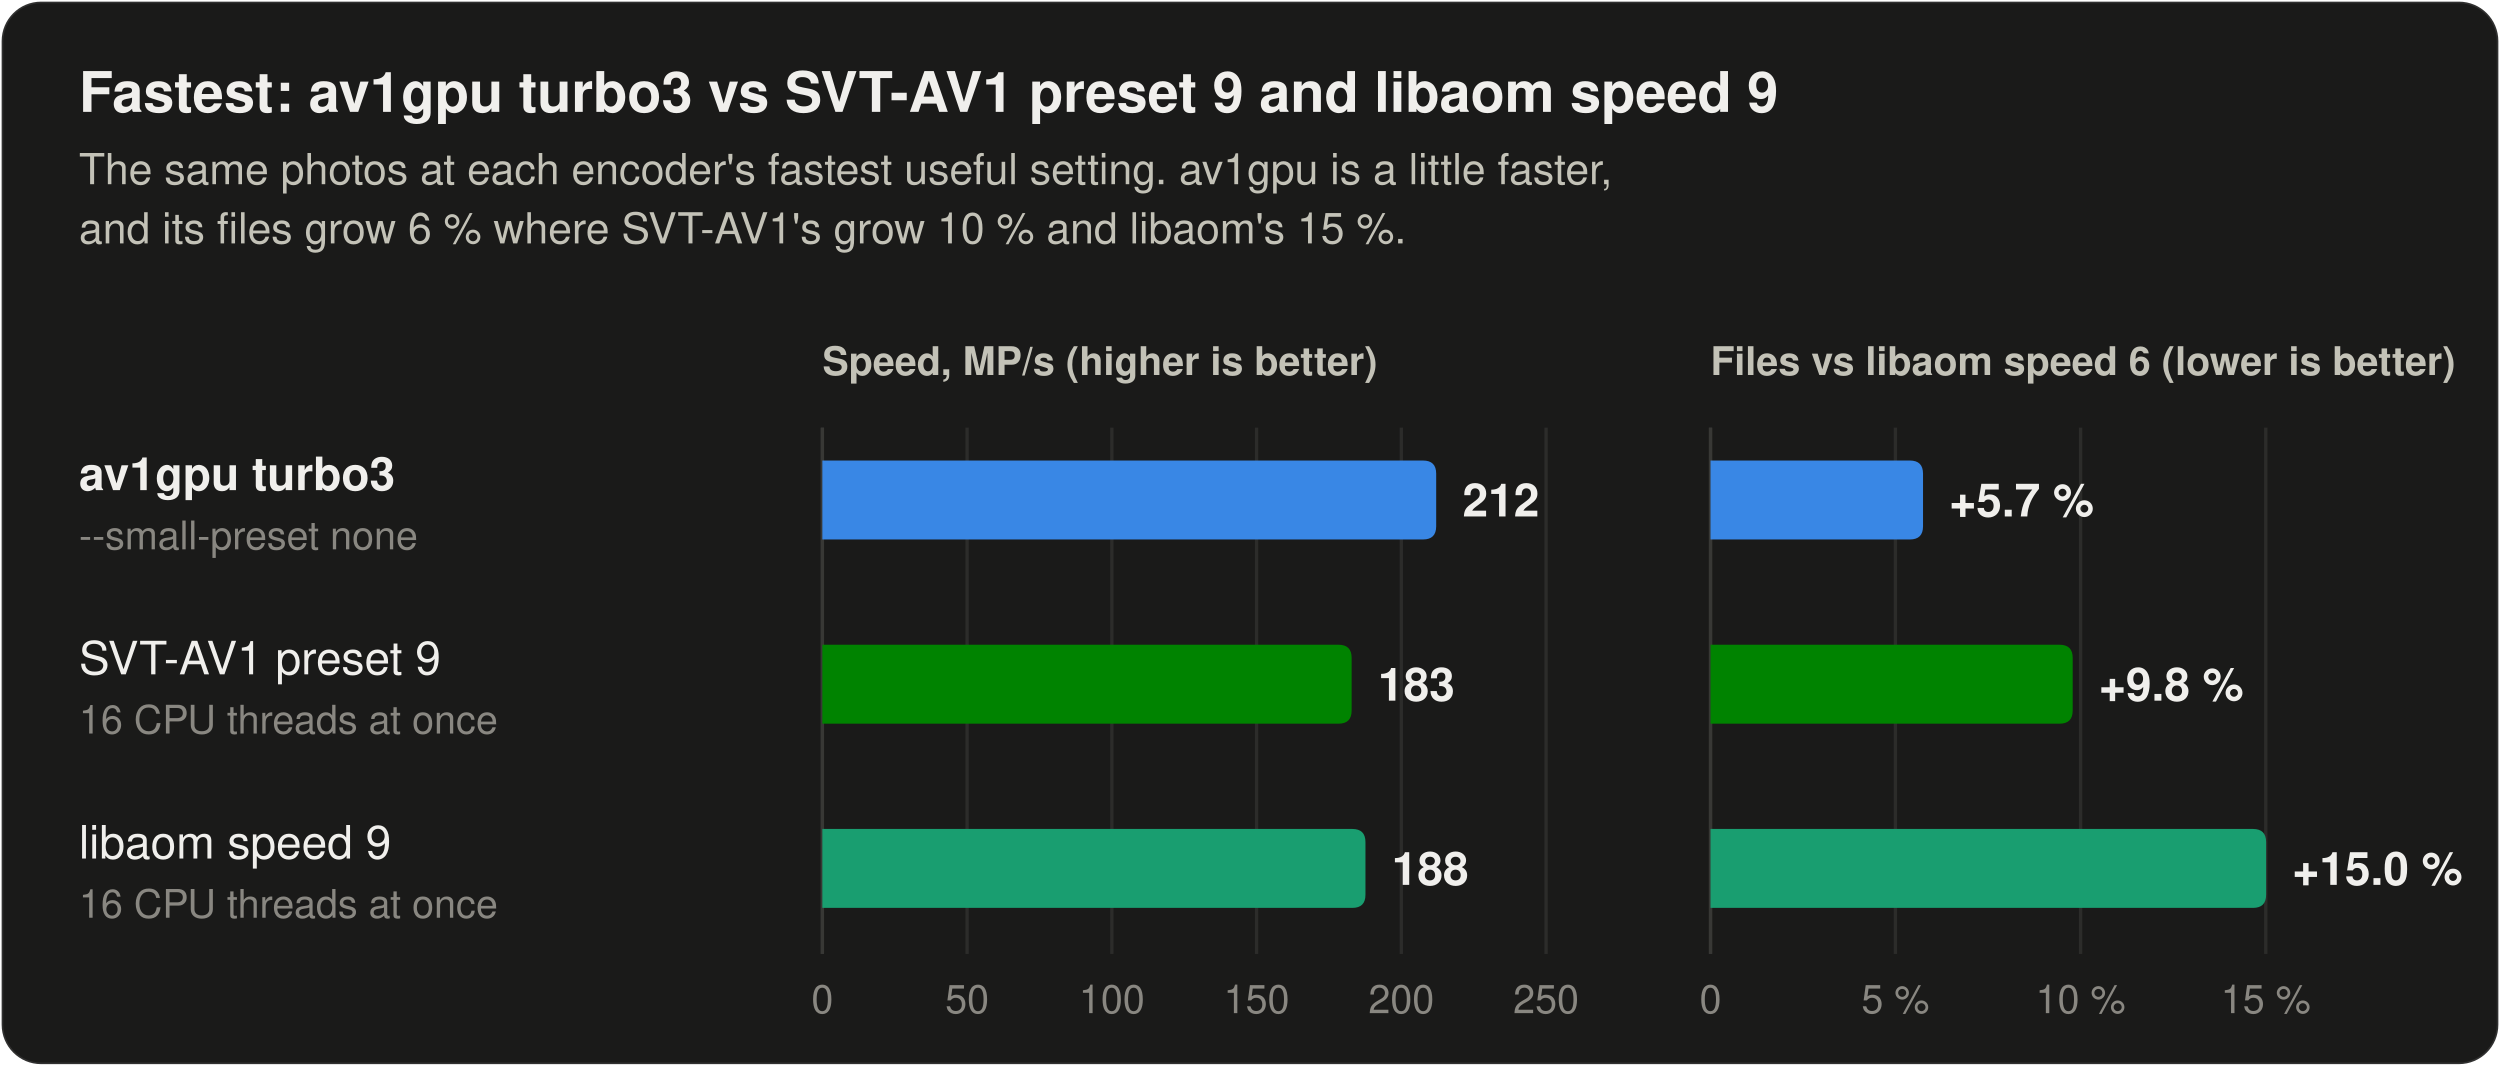
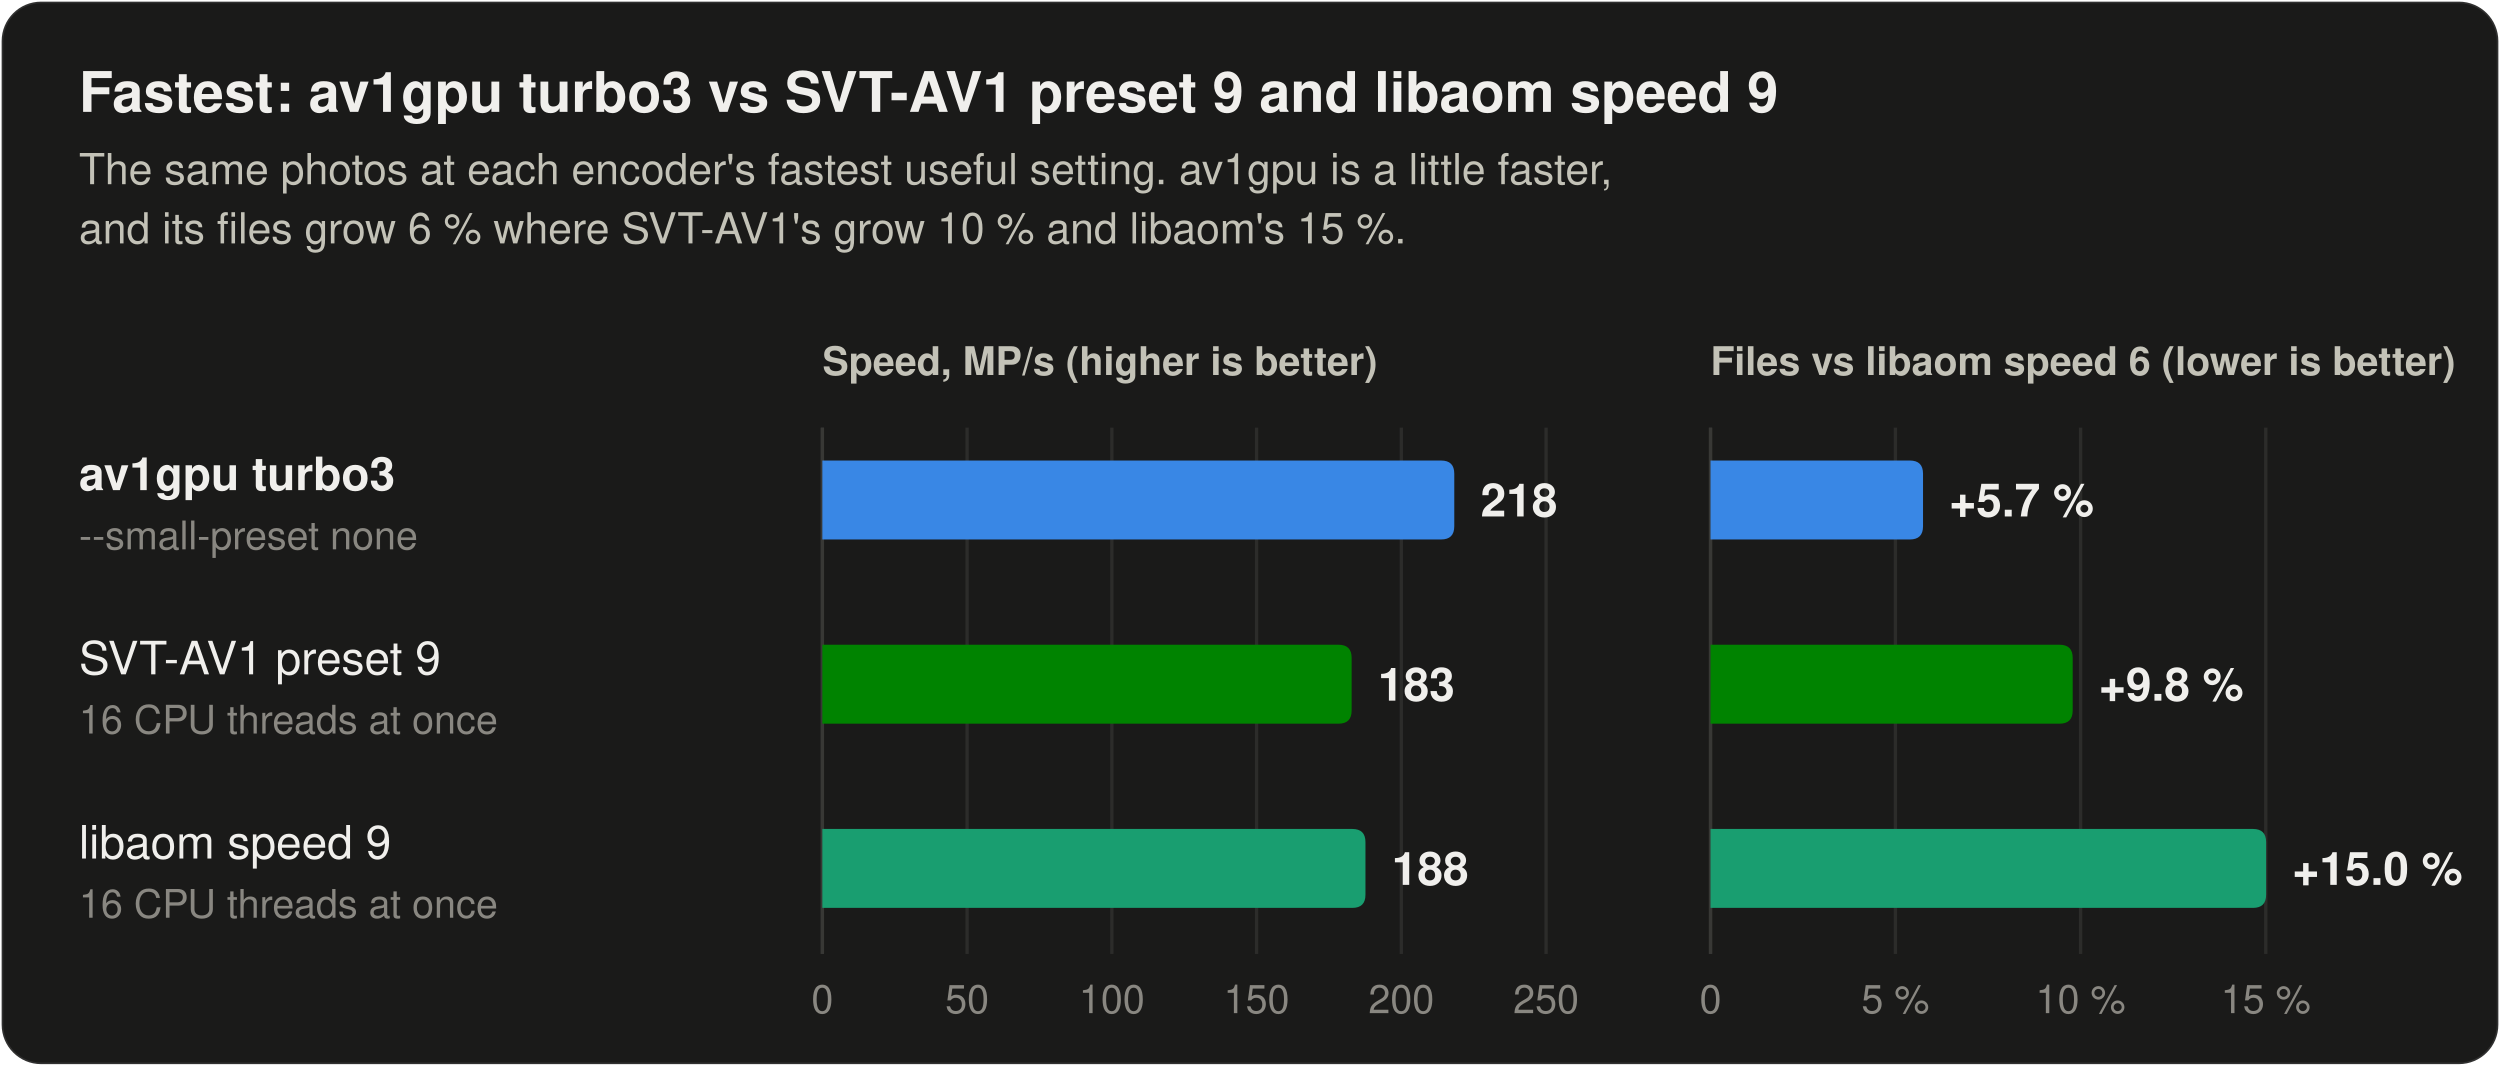
<svg xmlns="http://www.w3.org/2000/svg" width="760" height="324" viewBox="0 0 760 324" font-family="system-ui,-apple-system,'Segoe UI',Helvetica,Arial,sans-serif" role="img" aria-label="Fastest: av1gpu turbo3 vs SVT-AV1 preset 9 and libaom speed 9">
  <rect x="0.5" y="0.5" width="759" height="323" rx="12" fill="#1a1a19" stroke="rgba(255,255,255,0.10)" />
  <text x="24.0" y="34.0" font-size="17" fill="#f0efec" text-anchor="start" font-weight="600">Fastest: av1gpu turbo3 vs SVT-AV1 preset 9 and libaom speed 9</text>
  <text x="24.0" y="56.0" font-size="13" fill="#c3c2b7" text-anchor="start" font-weight="400">The same photos at each encoder's fastest useful setting. av1gpu is a little faster,</text>
  <text x="24.0" y="74.0" font-size="13" fill="#c3c2b7" text-anchor="start" font-weight="400">and its files grow 6 % where SVT-AV1's grow 10 % and libaom's 15 %.</text>
  <text x="250.0" y="114.0" font-size="12" fill="#c3c2b7" text-anchor="start" font-weight="600">Speed, MP/s  (higher is better)</text>
  <line x1="250.0" y1="130.0" x2="250.0" y2="290.0" stroke="#2c2c2a" stroke-width="1" />
  <text x="250.0" y="308.0" font-size="12" fill="#898781" text-anchor="middle" font-weight="400">0</text>
  <line x1="294.0" y1="130.0" x2="294.0" y2="290.0" stroke="#2c2c2a" stroke-width="1" />
  <text x="294.0" y="308.0" font-size="12" fill="#898781" text-anchor="middle" font-weight="400">50</text>
  <line x1="338.0" y1="130.0" x2="338.0" y2="290.0" stroke="#2c2c2a" stroke-width="1" />
  <text x="338.0" y="308.0" font-size="12" fill="#898781" text-anchor="middle" font-weight="400">100</text>
  <line x1="382.0" y1="130.0" x2="382.0" y2="290.0" stroke="#2c2c2a" stroke-width="1" />
  <text x="382.0" y="308.0" font-size="12" fill="#898781" text-anchor="middle" font-weight="400">150</text>
  <line x1="426.0" y1="130.0" x2="426.0" y2="290.0" stroke="#2c2c2a" stroke-width="1" />
  <text x="426.0" y="308.0" font-size="12" fill="#898781" text-anchor="middle" font-weight="400">200</text>
  <line x1="470.0" y1="130.0" x2="470.0" y2="290.0" stroke="#2c2c2a" stroke-width="1" />
  <text x="470.0" y="308.0" font-size="12" fill="#898781" text-anchor="middle" font-weight="400">250</text>
  <line x1="250.0" y1="130.0" x2="250.0" y2="290.0" stroke="#383835" stroke-width="1" />
  <text x="520.0" y="114.0" font-size="12" fill="#c3c2b7" text-anchor="start" font-weight="600">Files vs libaom speed 6  (lower is better)</text>
  <line x1="520.0" y1="130.0" x2="520.0" y2="290.0" stroke="#2c2c2a" stroke-width="1" />
  <text x="520.0" y="308.0" font-size="12" fill="#898781" text-anchor="middle" font-weight="400">0</text>
  <line x1="576.2" y1="130.0" x2="576.2" y2="290.0" stroke="#2c2c2a" stroke-width="1" />
  <text x="576.2" y="308.0" font-size="12" fill="#898781" text-anchor="middle" font-weight="400">5 %</text>
  <line x1="632.5" y1="130.0" x2="632.5" y2="290.0" stroke="#2c2c2a" stroke-width="1" />
  <text x="632.5" y="308.0" font-size="12" fill="#898781" text-anchor="middle" font-weight="400">10 %</text>
  <line x1="688.8" y1="130.0" x2="688.8" y2="290.0" stroke="#2c2c2a" stroke-width="1" />
  <text x="688.8" y="308.0" font-size="12" fill="#898781" text-anchor="middle" font-weight="400">15 %</text>
  <line x1="520.0" y1="130.0" x2="520.0" y2="290.0" stroke="#383835" stroke-width="1" />
  <text x="24.0" y="149.0" font-size="14" fill="#f0efec" text-anchor="start" font-weight="600">av1gpu turbo3</text>
  <text x="24.0" y="167.0" font-size="12" fill="#898781" text-anchor="start" font-weight="400">--small-preset none</text>
-   <path d="M250.0,140.0 H432.6 Q436.6,140.0 436.6,144.0 V160.0 Q436.6,164.0 432.6,164.0 H250.0 Z" fill="#3987e5" />
-   <text x="444.6" y="157.0" font-size="14" fill="#f0efec" text-anchor="start" font-weight="600">212</text>
+   <path d="M250.0,140.0 H438.1 Q442.1,140.0 442.1,144.0 V160.0 Q442.1,164.0 438.1,164.0 H250.0 Z" fill="#3987e5" />
+   <text x="450.1" y="157.0" font-size="14" fill="#f0efec" text-anchor="start" font-weight="600">218</text>
  <path d="M520.0,140.0 H580.6 Q584.6,140.0 584.6,144.0 V160.0 Q584.6,164.0 580.6,164.0 H520.0 Z" fill="#3987e5" />
  <text x="592.6" y="157.0" font-size="14" fill="#f0efec" text-anchor="start" font-weight="600">+5.7 %</text>
  <text x="24.0" y="205.0" font-size="14" fill="#f0efec" text-anchor="start" font-weight="400">SVT-AV1 preset 9</text>
  <text x="24.0" y="223.0" font-size="12" fill="#898781" text-anchor="start" font-weight="400">16 CPU threads at once</text>
  <path d="M250.0,196.0 H406.9 Q410.9,196.0 410.9,200.0 V216.0 Q410.9,220.0 406.9,220.0 H250.0 Z" fill="#008300" />
  <text x="418.9" y="213.0" font-size="14" fill="#f0efec" text-anchor="start" font-weight="600">183</text>
  <path d="M520.0,196.0 H626.1 Q630.1,196.0 630.1,200.0 V216.0 Q630.1,220.0 626.1,220.0 H520.0 Z" fill="#008300" />
  <text x="638.1" y="213.0" font-size="14" fill="#f0efec" text-anchor="start" font-weight="600">+9.8 %</text>
  <text x="24.0" y="261.0" font-size="14" fill="#f0efec" text-anchor="start" font-weight="400">libaom speed 9</text>
  <text x="24.0" y="279.0" font-size="12" fill="#898781" text-anchor="start" font-weight="400">16 CPU threads at once</text>
  <path d="M250.0,252.0 H411.1 Q415.1,252.0 415.1,256.0 V272.0 Q415.1,276.0 411.1,276.0 H250.0 Z" fill="#199e70" />
  <text x="423.1" y="269.0" font-size="14" fill="#f0efec" text-anchor="start" font-weight="600">188</text>
  <path d="M520.0,252.0 H684.9 Q688.9,252.0 688.9,256.0 V272.0 Q688.9,276.0 684.9,276.0 H520.0 Z" fill="#199e70" />
  <text x="696.9" y="269.0" font-size="14" fill="#f0efec" text-anchor="start" font-weight="600">+15.0 %</text>
</svg>
